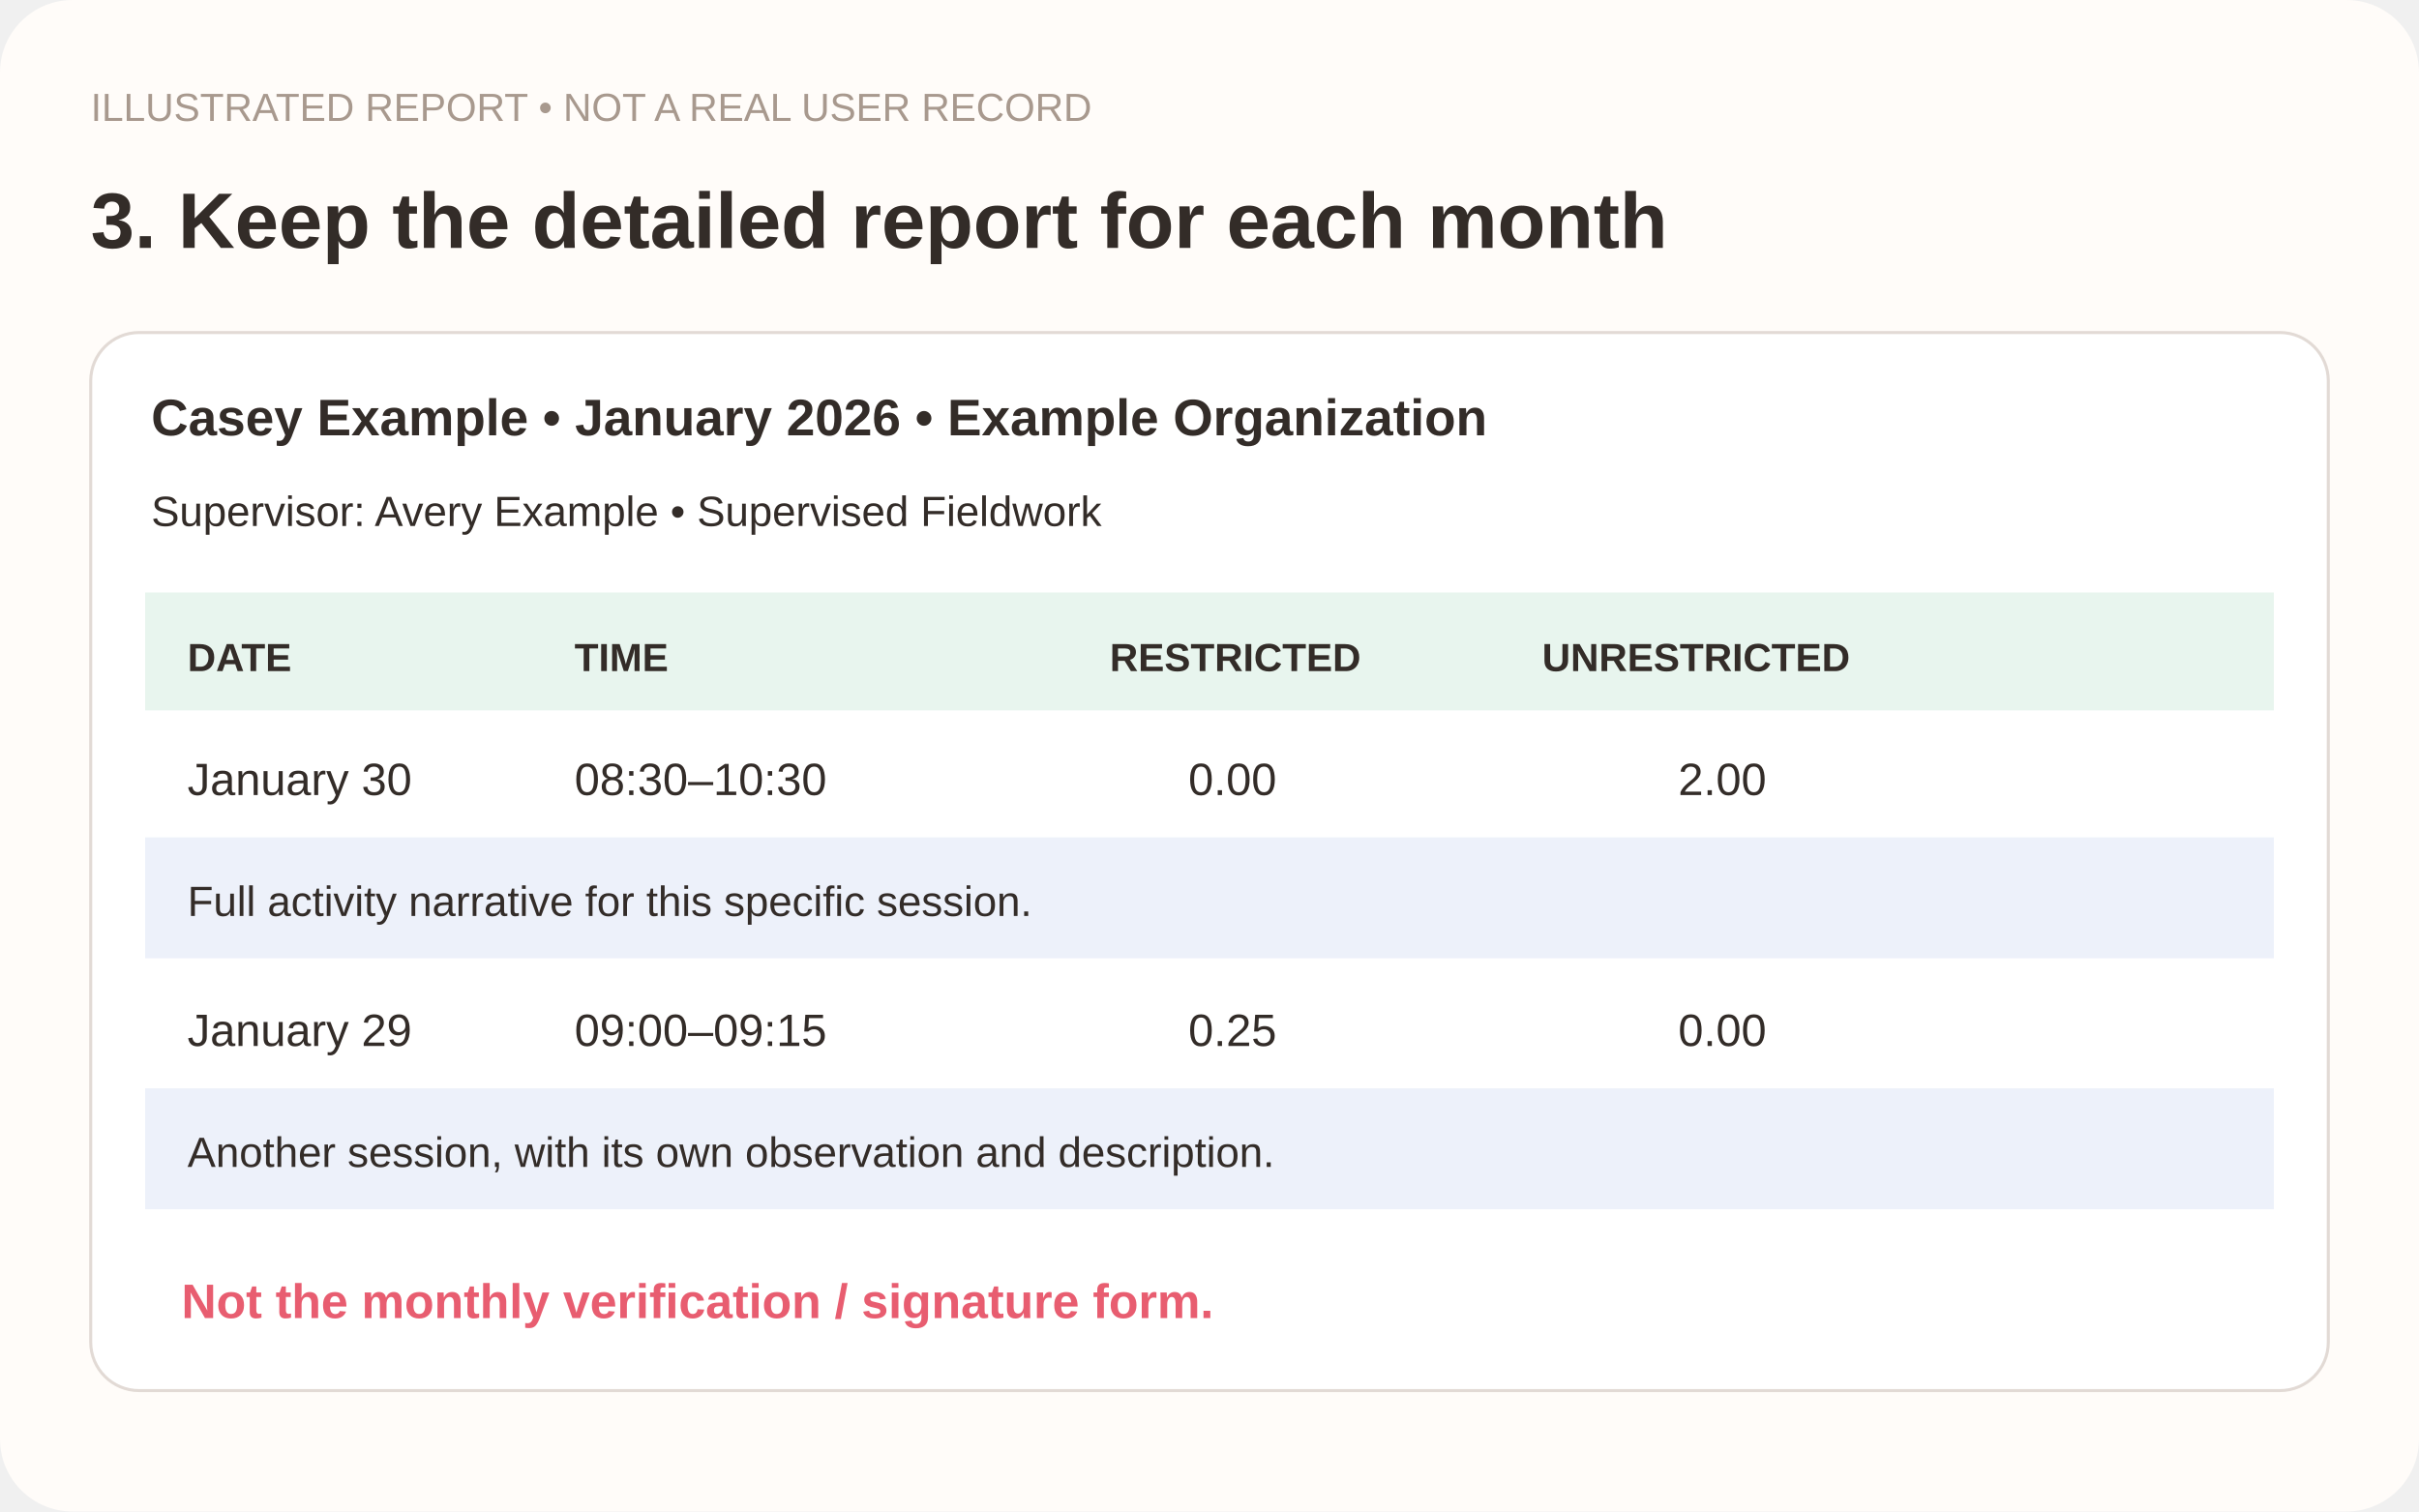
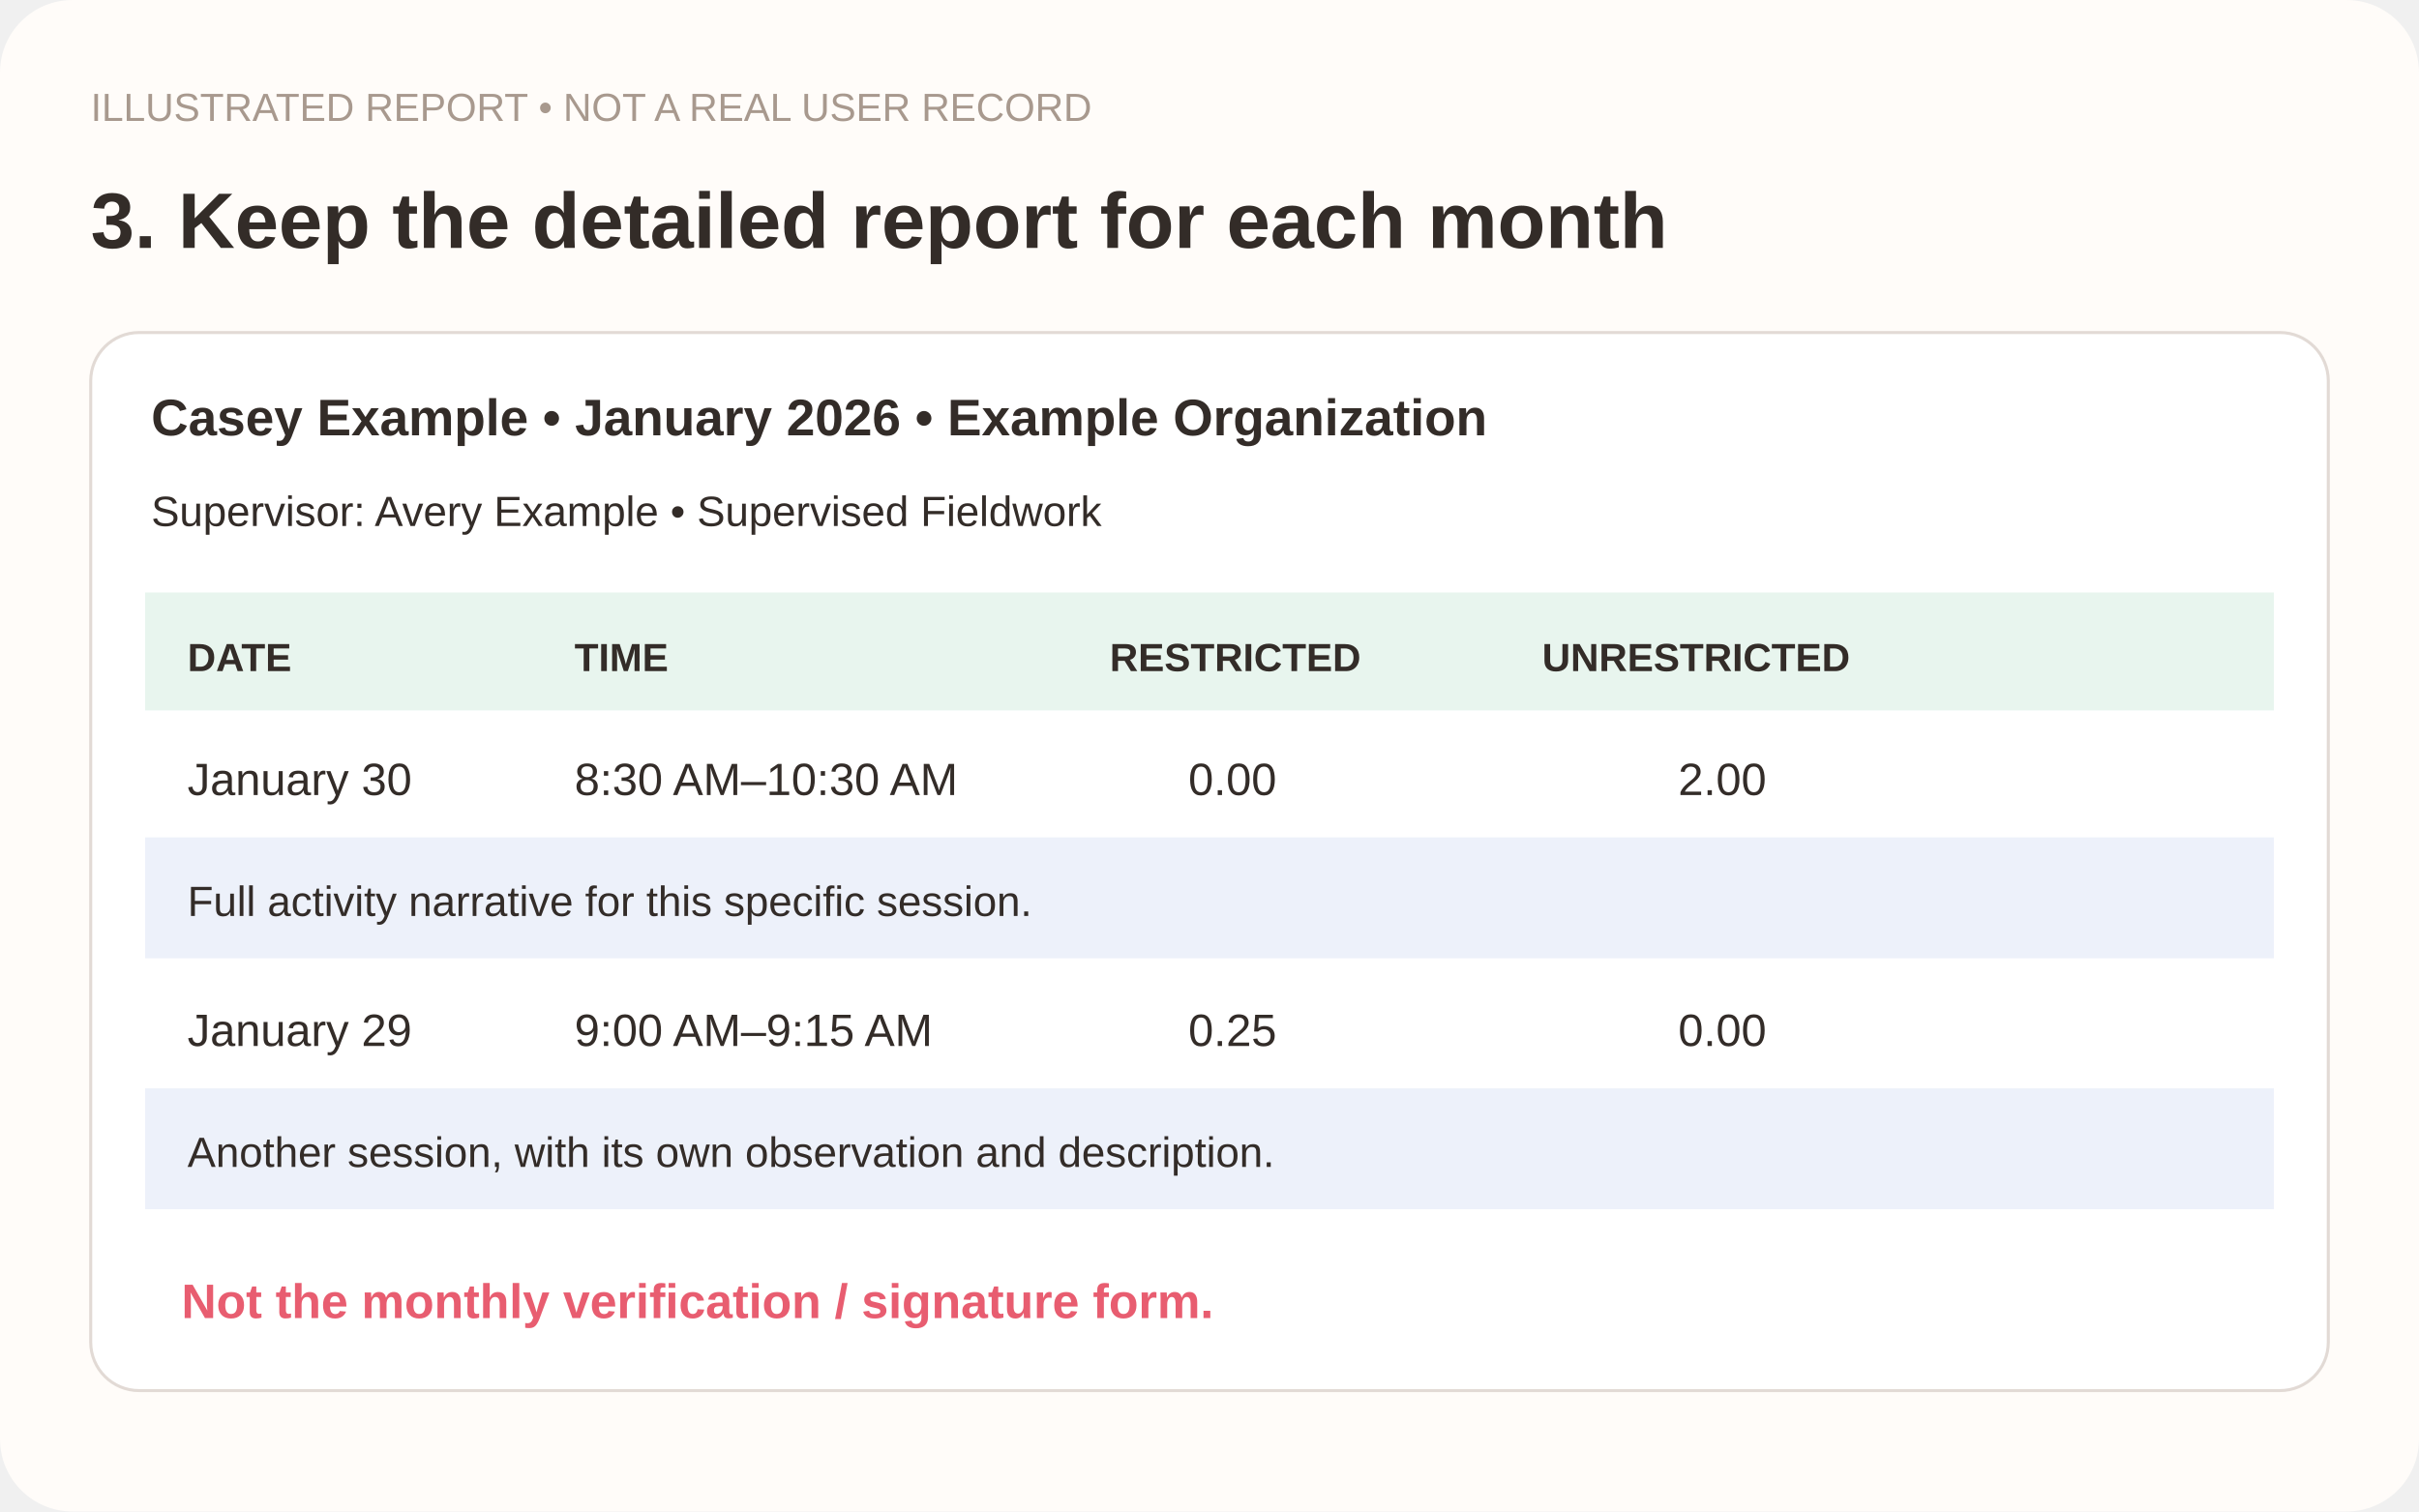
<svg xmlns="http://www.w3.org/2000/svg" width="800" height="500" viewBox="0 0 800 500" role="img" aria-label="Fictional detailed PDF example with separate sessions and narratives">
  <rect width="800" height="500" rx="24" fill="#fffcf9" />
  <g font-family="Arial,sans-serif" fill="#332c28">
    <text x="30" y="40" font-size="13" fill="#a8998e">ILLUSTRATED REPORT • NOT A REAL USER RECORD</text>
    <text x="30" y="82" font-size="26" font-weight="bold">3. Keep the detailed report for each month</text>
    <rect x="30" y="110" width="740" height="350" rx="16" fill="white" stroke="#e2dad5" />
    <text x="50" y="144" font-size="17" font-weight="bold">Casey Example • January 2026 • Example Organization</text>
    <text x="50" y="174" font-size="14">Supervisor: Avery Example • Supervised Fieldwork</text>
    <rect x="48" y="196" width="704" height="39" fill="#e8f5ee" />
    <text x="62" y="222" font-size="13" font-weight="bold">DATE</text>
    <text x="190" y="222" font-size="13" font-weight="bold">TIME</text>
    <text x="367" y="222" font-size="13" font-weight="bold">RESTRICTED</text>
    <text x="510" y="222" font-size="13" font-weight="bold">UNRESTRICTED</text>
    <text x="62" y="263" font-size="15">January 30</text>
-     <text x="190" y="263" font-size="15">08:30–10:30</text>
+     <text x="190" y="263" font-size="15">8:30 AM–10:30 AM</text>
    <text x="393" y="263" font-size="15">0.00</text>
    <text x="555" y="263" font-size="15">2.00</text>
    <rect x="48" y="277" width="704" height="40" fill="#edf1fa" />
    <text x="62" y="303" font-size="14">Full activity narrative for this specific session.</text>
    <text x="62" y="346" font-size="15">January 29</text>
-     <text x="190" y="346" font-size="15">09:00–09:15</text>
+     <text x="190" y="346" font-size="15">9:00 AM–9:15 AM</text>
    <text x="393" y="346" font-size="15">0.25</text>
    <text x="555" y="346" font-size="15">0.00</text>
    <rect x="48" y="360" width="704" height="40" fill="#edf1fa" />
    <text x="62" y="386" font-size="14">Another session, with its own observation and description.</text>
    <text x="60" y="436" font-size="16" fill="#e85d70" font-weight="bold">Not the monthly verification / signature form.</text>
  </g>
</svg>
